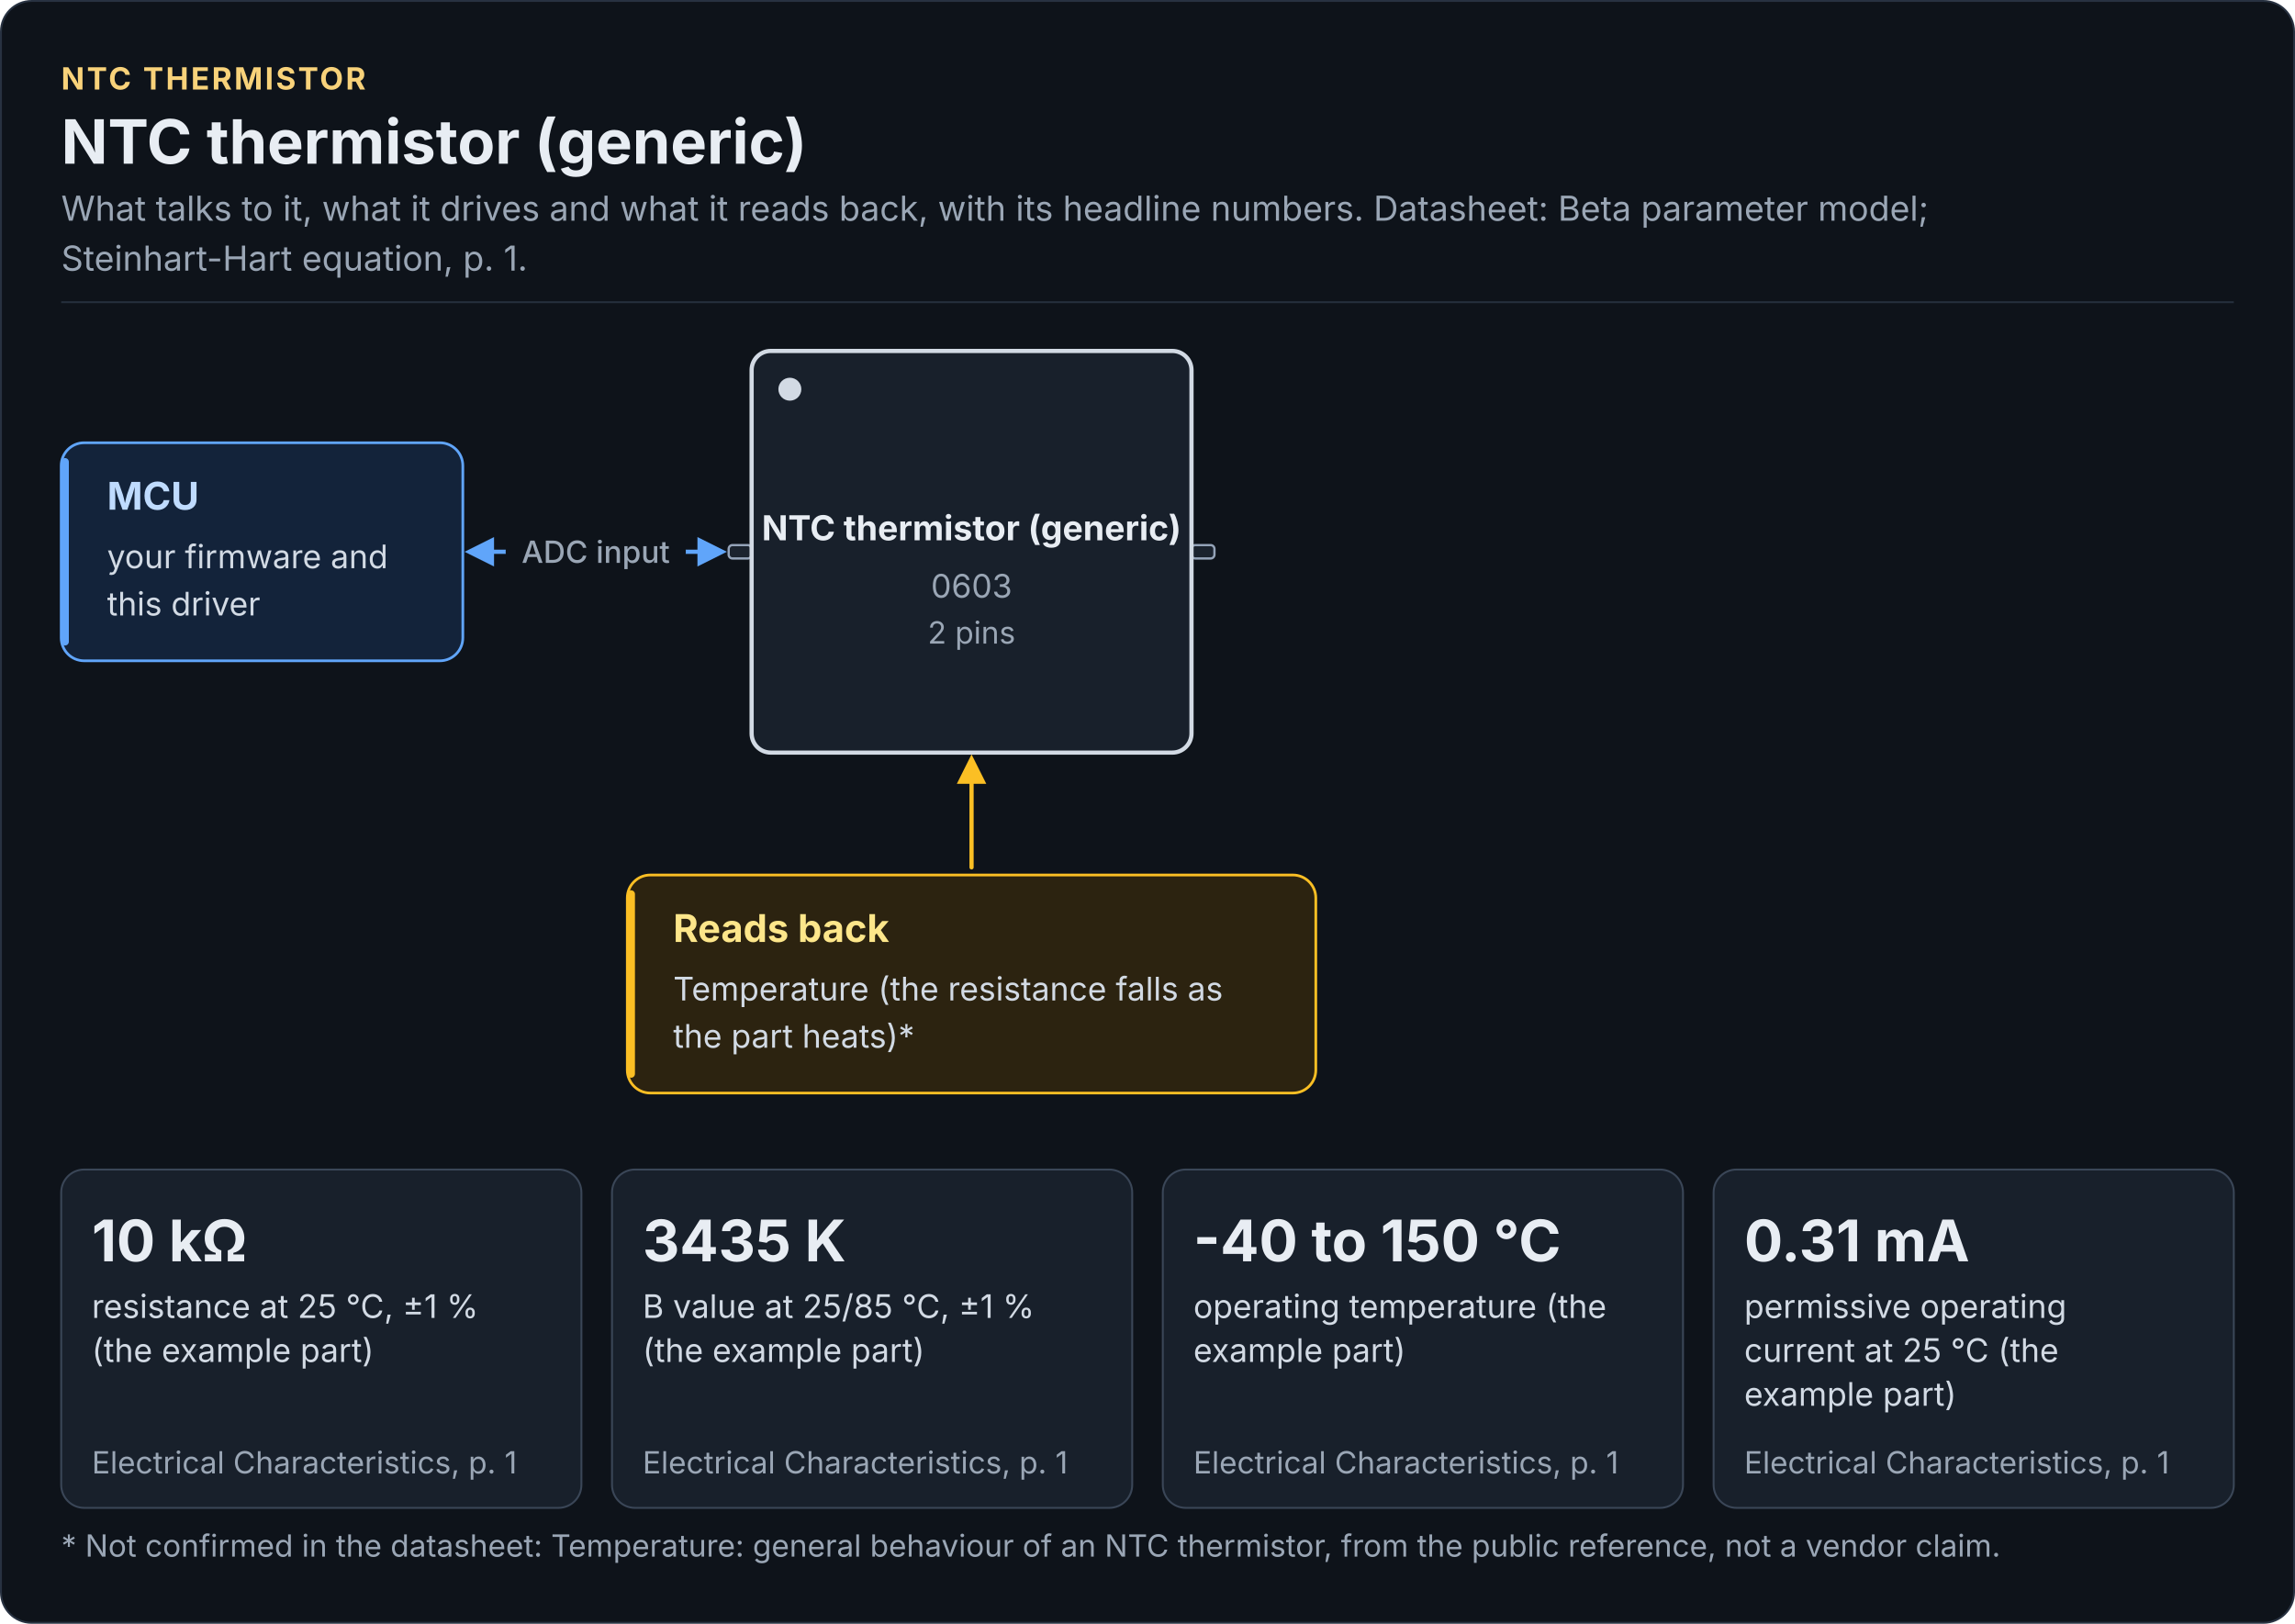
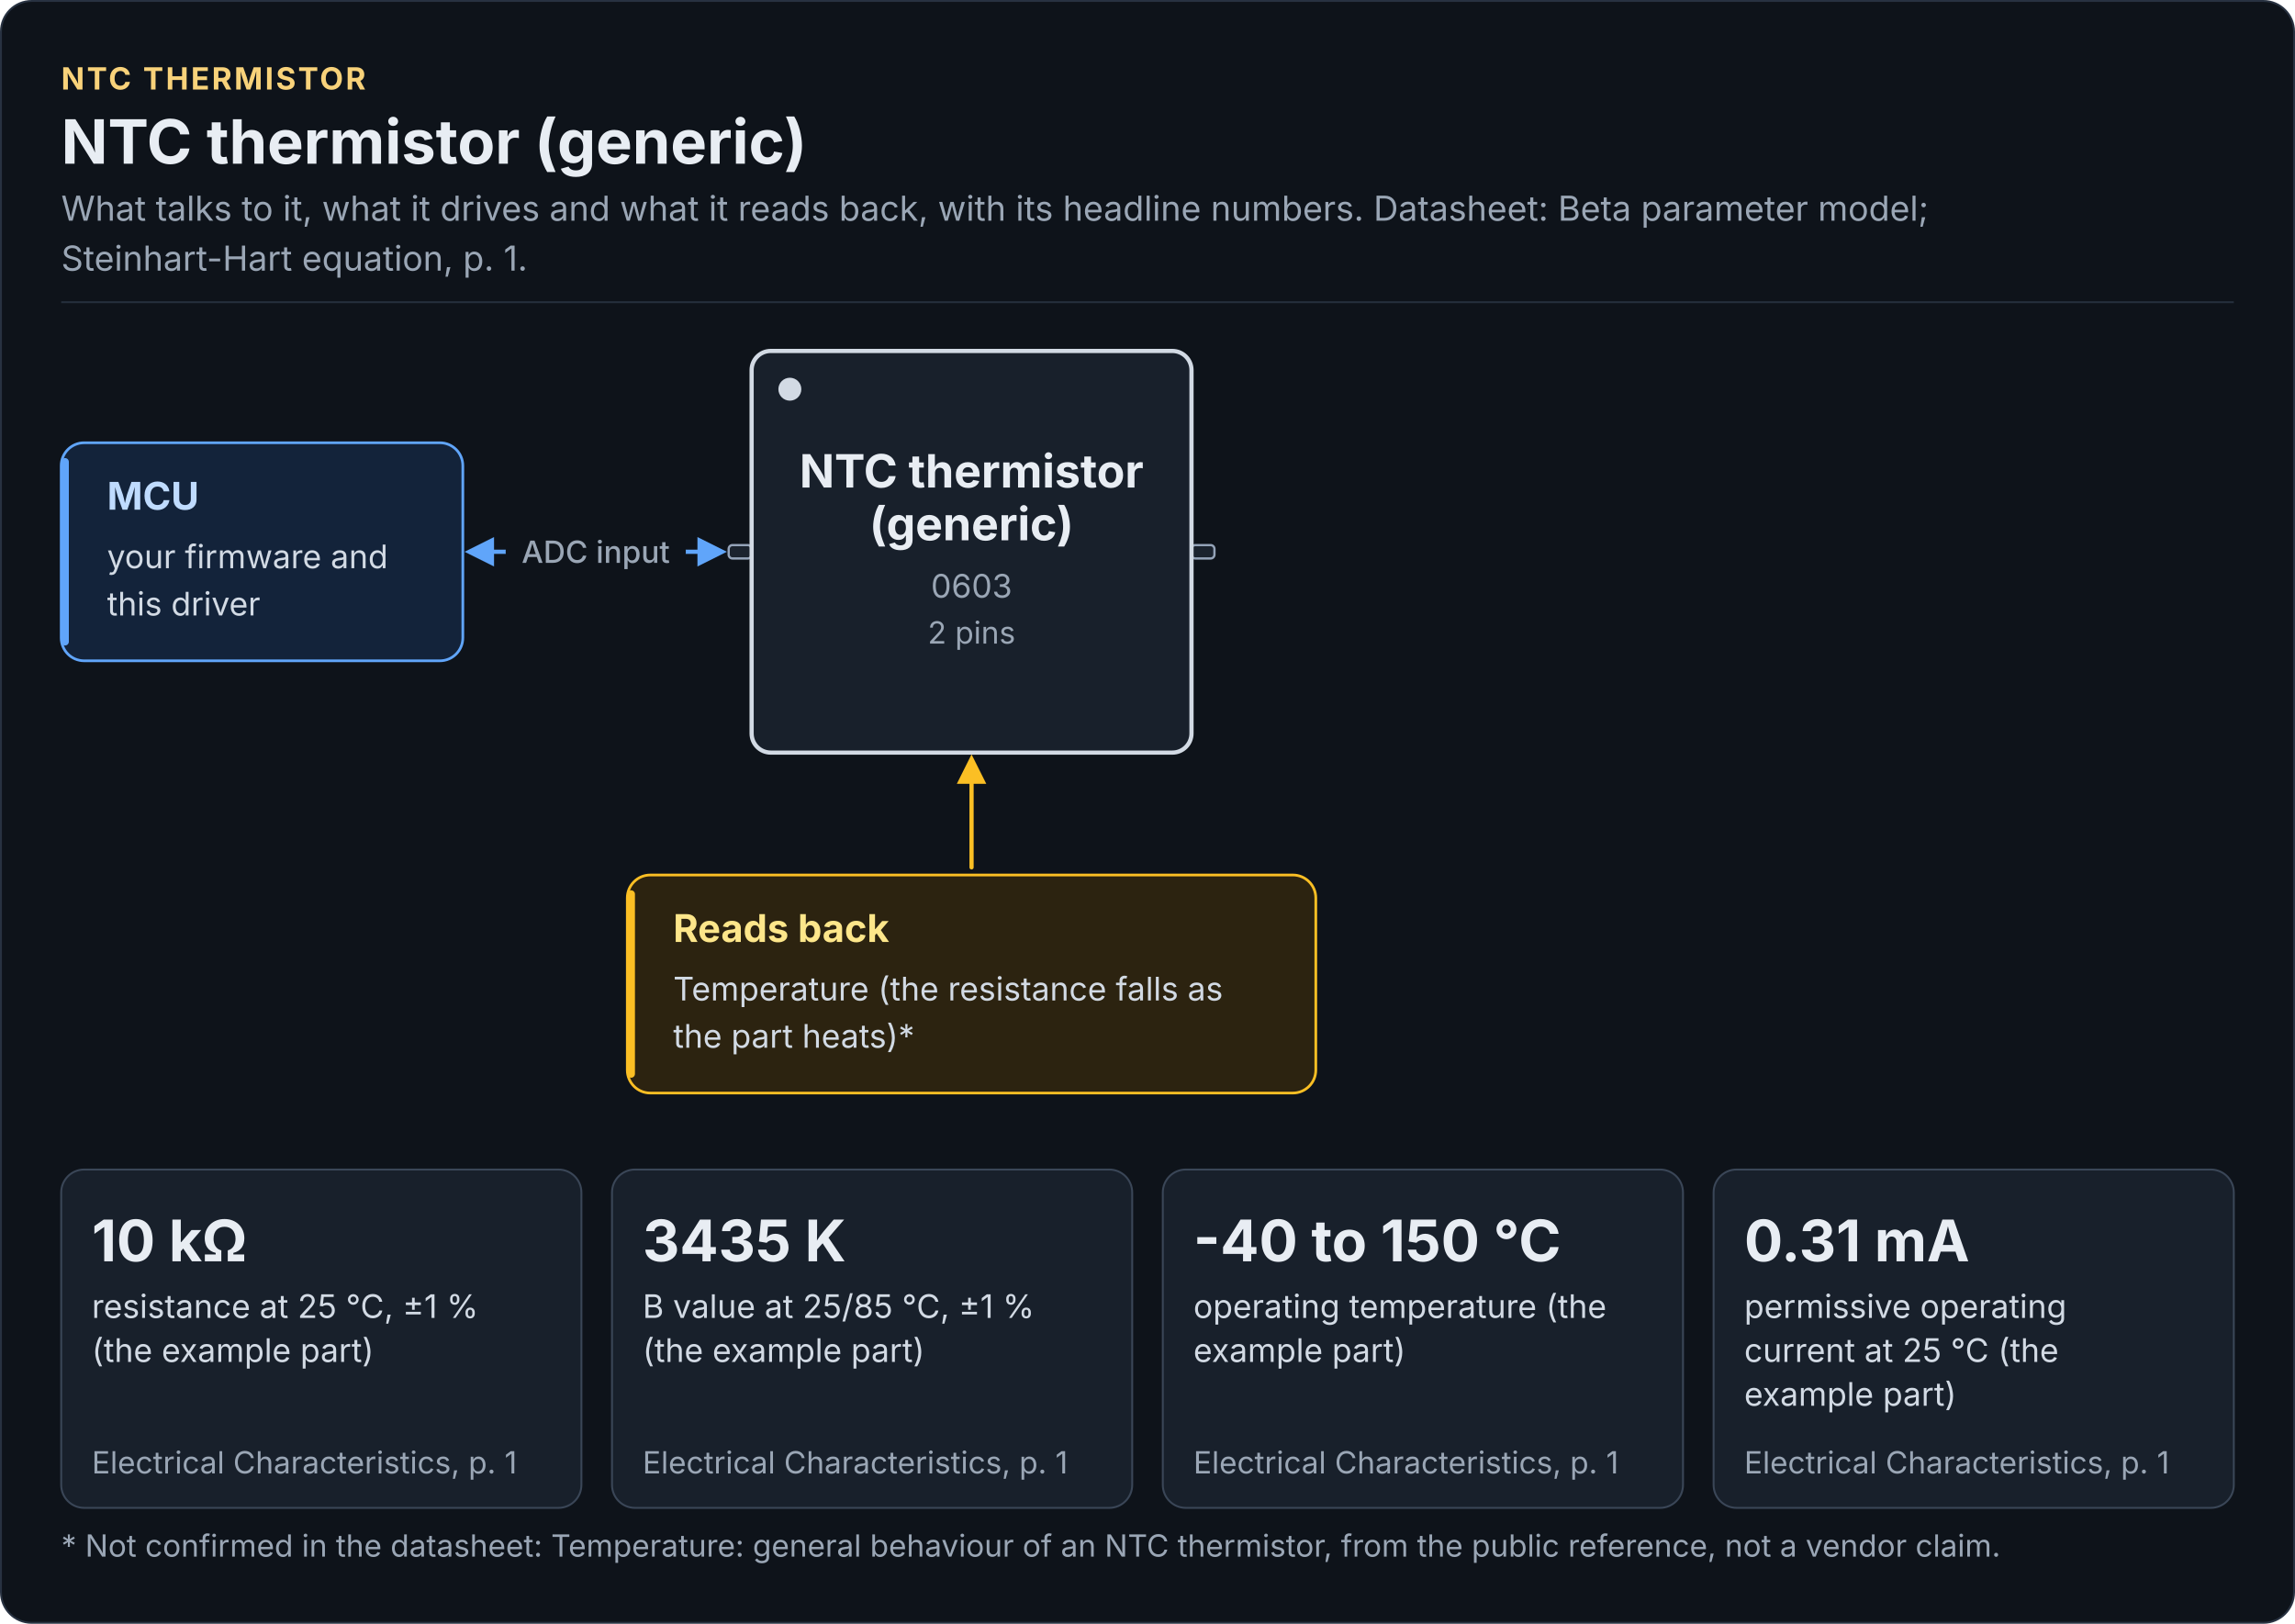
<svg xmlns="http://www.w3.org/2000/svg" width="1200" height="849" viewBox="0 0 1200 849" role="img" aria-labelledby="chip-hero-title chip-hero-desc" font-family="Inter, 'Segoe UI', Roboto, 'Helvetica Neue', Arial, sans-serif">
  <defs>
    <marker id="fk-arrow-amber-strong" viewBox="0 0 10 10" refX="8" refY="5" markerWidth="7" markerHeight="7" orient="auto-start-reverse">
      <path d="M0 0L10 5L0 10z" fill="#FBBF24" />
    </marker>
    <marker id="fk-arrow-blue-strong" viewBox="0 0 10 10" refX="8" refY="5" markerWidth="7" markerHeight="7" orient="auto-start-reverse">
      <path d="M0 0L10 5L0 10z" fill="#60A5FA" />
    </marker>
  </defs>
  <rect x="0.5" y="0.5" width="1199" height="848" rx="16" fill="#0E131A" stroke="#283241" />
  <text x="32" y="46.8" font-size="16" font-weight="700" letter-spacing="1.2" fill="#F8D27A">NTC THERMISTOR</text>
  <text x="32" y="85.6" font-size="32" font-weight="700" fill="#E8EDF3">NTC thermistor (generic)</text>
  <text x="32" y="115.4" font-size="18" fill="#9AA6B5">What talks to it, what it drives and what it reads back, with its headline numbers. Datasheet: Beta parameter model;</text>
  <text x="32" y="141.5" font-size="18" fill="#9AA6B5">Steinhart-Hart equation, p. 1.</text>
  <rect x="32" y="157.5" width="1136" height="1" fill="#252F3C" />
  <path d="M246 288.5 L377 288.5" fill="none" stroke="#60A5FA" stroke-width="2.2" stroke-linecap="round" stroke-linejoin="round" marker-end="url(#fk-arrow-blue-strong)" marker-start="url(#fk-arrow-blue-strong)" />
  <path d="M508 453.5 L508 397.5" fill="none" stroke="#FBBF24" stroke-width="2.2" stroke-linecap="round" stroke-linejoin="round" marker-end="url(#fk-arrow-amber-strong)" />
  <rect x="381" y="285" width="12" height="7" rx="2" fill="#1B232E" stroke="#94A3B8" stroke-width="1.2" />
  <rect x="623" y="285" width="12" height="7" rx="2" fill="#1B232E" stroke="#94A3B8" stroke-width="1.2" />
  <rect x="393" y="183.5" width="230" height="210" rx="10" fill="#18202B" stroke="#D2DAE4" stroke-width="2.2" />
  <circle cx="413" cy="203.5" r="6" fill="#D2DAE4" />
  <rect x="32" y="231.5" width="210" height="114" rx="12" fill="#13233A" stroke="#60A5FA" stroke-width="1.4" />
  <rect x="32" y="239.5" width="4" height="98" rx="2" fill="#60A5FA" />
  <rect x="328" y="457.5" width="360" height="114" rx="12" fill="#2C2310" stroke="#FBBF24" stroke-width="1.4" />
  <rect x="328" y="465.5" width="4" height="98" rx="2" fill="#FBBF24" />
  <rect x="32" y="611.5" width="272" height="176.9" rx="12" fill="#18202B" stroke="#3A4657" stroke-width="1" />
  <rect x="320" y="611.5" width="272" height="176.9" rx="12" fill="#18202B" stroke="#3A4657" stroke-width="1" />
  <rect x="608" y="611.5" width="272" height="176.9" rx="12" fill="#18202B" stroke="#3A4657" stroke-width="1" />
  <rect x="896" y="611.5" width="272" height="176.9" rx="12" fill="#18202B" stroke="#3A4657" stroke-width="1" />
-   <text x="508" y="282.5" font-size="18" font-weight="700" text-anchor="middle" fill="#E8EDF3">NTC thermistor (generic)</text>
+   <text x="508" y="254.9" font-size="24" font-weight="700" text-anchor="middle" fill="#E8EDF3">NTC thermistor</text>
+   <text x="508" y="282.5" font-size="24" font-weight="700" text-anchor="middle" fill="#E8EDF3">(generic)</text>
  <text x="508" y="312.5" font-size="17" text-anchor="middle" fill="#9AA6B5">0603</text>
  <text x="508" y="336.5" font-size="16" text-anchor="middle" fill="#9AA6B5">2 pins</text>
  <text x="56" y="266.5" font-size="20" font-weight="700" fill="#BFDBFE">MCU</text>
  <text x="56" y="297.1" font-size="17" fill="#D2DAE4">your firmware and</text>
  <text x="56" y="321.8" font-size="17" fill="#D2DAE4">this driver</text>
  <rect x="264.4" y="276.5" width="94.2" height="24" rx="12" fill="#0E131A" />
  <text x="311.5" y="294.3" font-size="16" font-weight="500" text-anchor="middle" fill="#9AA6B5">ADC input</text>
  <text x="352" y="492.5" font-size="20" font-weight="700" fill="#FDE68A">Reads back</text>
  <text x="352" y="523.1" font-size="17" fill="#D2DAE4">Temperature (the resistance falls as</text>
  <text x="352" y="547.8" font-size="17" fill="#D2DAE4">the part heats)*</text>
  <text x="48" y="659.5" font-size="30" font-weight="700" fill="#E8EDF3">10 kΩ</text>
  <text x="48" y="689.1" font-size="17" fill="#D2DAE4">resistance at 25 °C, ±1 %</text>
  <text x="48" y="712.1" font-size="17" fill="#D2DAE4">(the example part)</text>
  <text x="48" y="770.4" font-size="16" fill="#9AA6B5">Electrical Characteristics, p. 1</text>
  <text x="336" y="659.5" font-size="30" font-weight="700" fill="#E8EDF3">3435 K</text>
  <text x="336" y="689.1" font-size="17" fill="#D2DAE4">B value at 25/85 °C, ±1 %</text>
  <text x="336" y="712.1" font-size="17" fill="#D2DAE4">(the example part)</text>
  <text x="336" y="770.4" font-size="16" fill="#9AA6B5">Electrical Characteristics, p. 1</text>
  <text x="624" y="659.5" font-size="30" font-weight="700" fill="#E8EDF3">-40 to 150 °C</text>
  <text x="624" y="689.1" font-size="17" fill="#D2DAE4">operating temperature (the</text>
  <text x="624" y="712.1" font-size="17" fill="#D2DAE4">example part)</text>
  <text x="624" y="770.4" font-size="16" fill="#9AA6B5">Electrical Characteristics, p. 1</text>
  <text x="912" y="659.5" font-size="30" font-weight="700" fill="#E8EDF3">0.31 mA</text>
  <text x="912" y="689.1" font-size="17" fill="#D2DAE4">permissive operating</text>
  <text x="912" y="712.1" font-size="17" fill="#D2DAE4">current at 25 °C (the</text>
  <text x="912" y="735" font-size="17" fill="#D2DAE4">example part)</text>
  <text x="912" y="770.4" font-size="16" fill="#9AA6B5">Electrical Characteristics, p. 1</text>
  <text x="32" y="813.9" font-size="16" fill="#9AA6B5">* Not confirmed in the datasheet: Temperature: general behaviour of an NTC thermistor, from the public reference, not a vendor claim.</text>
</svg>
